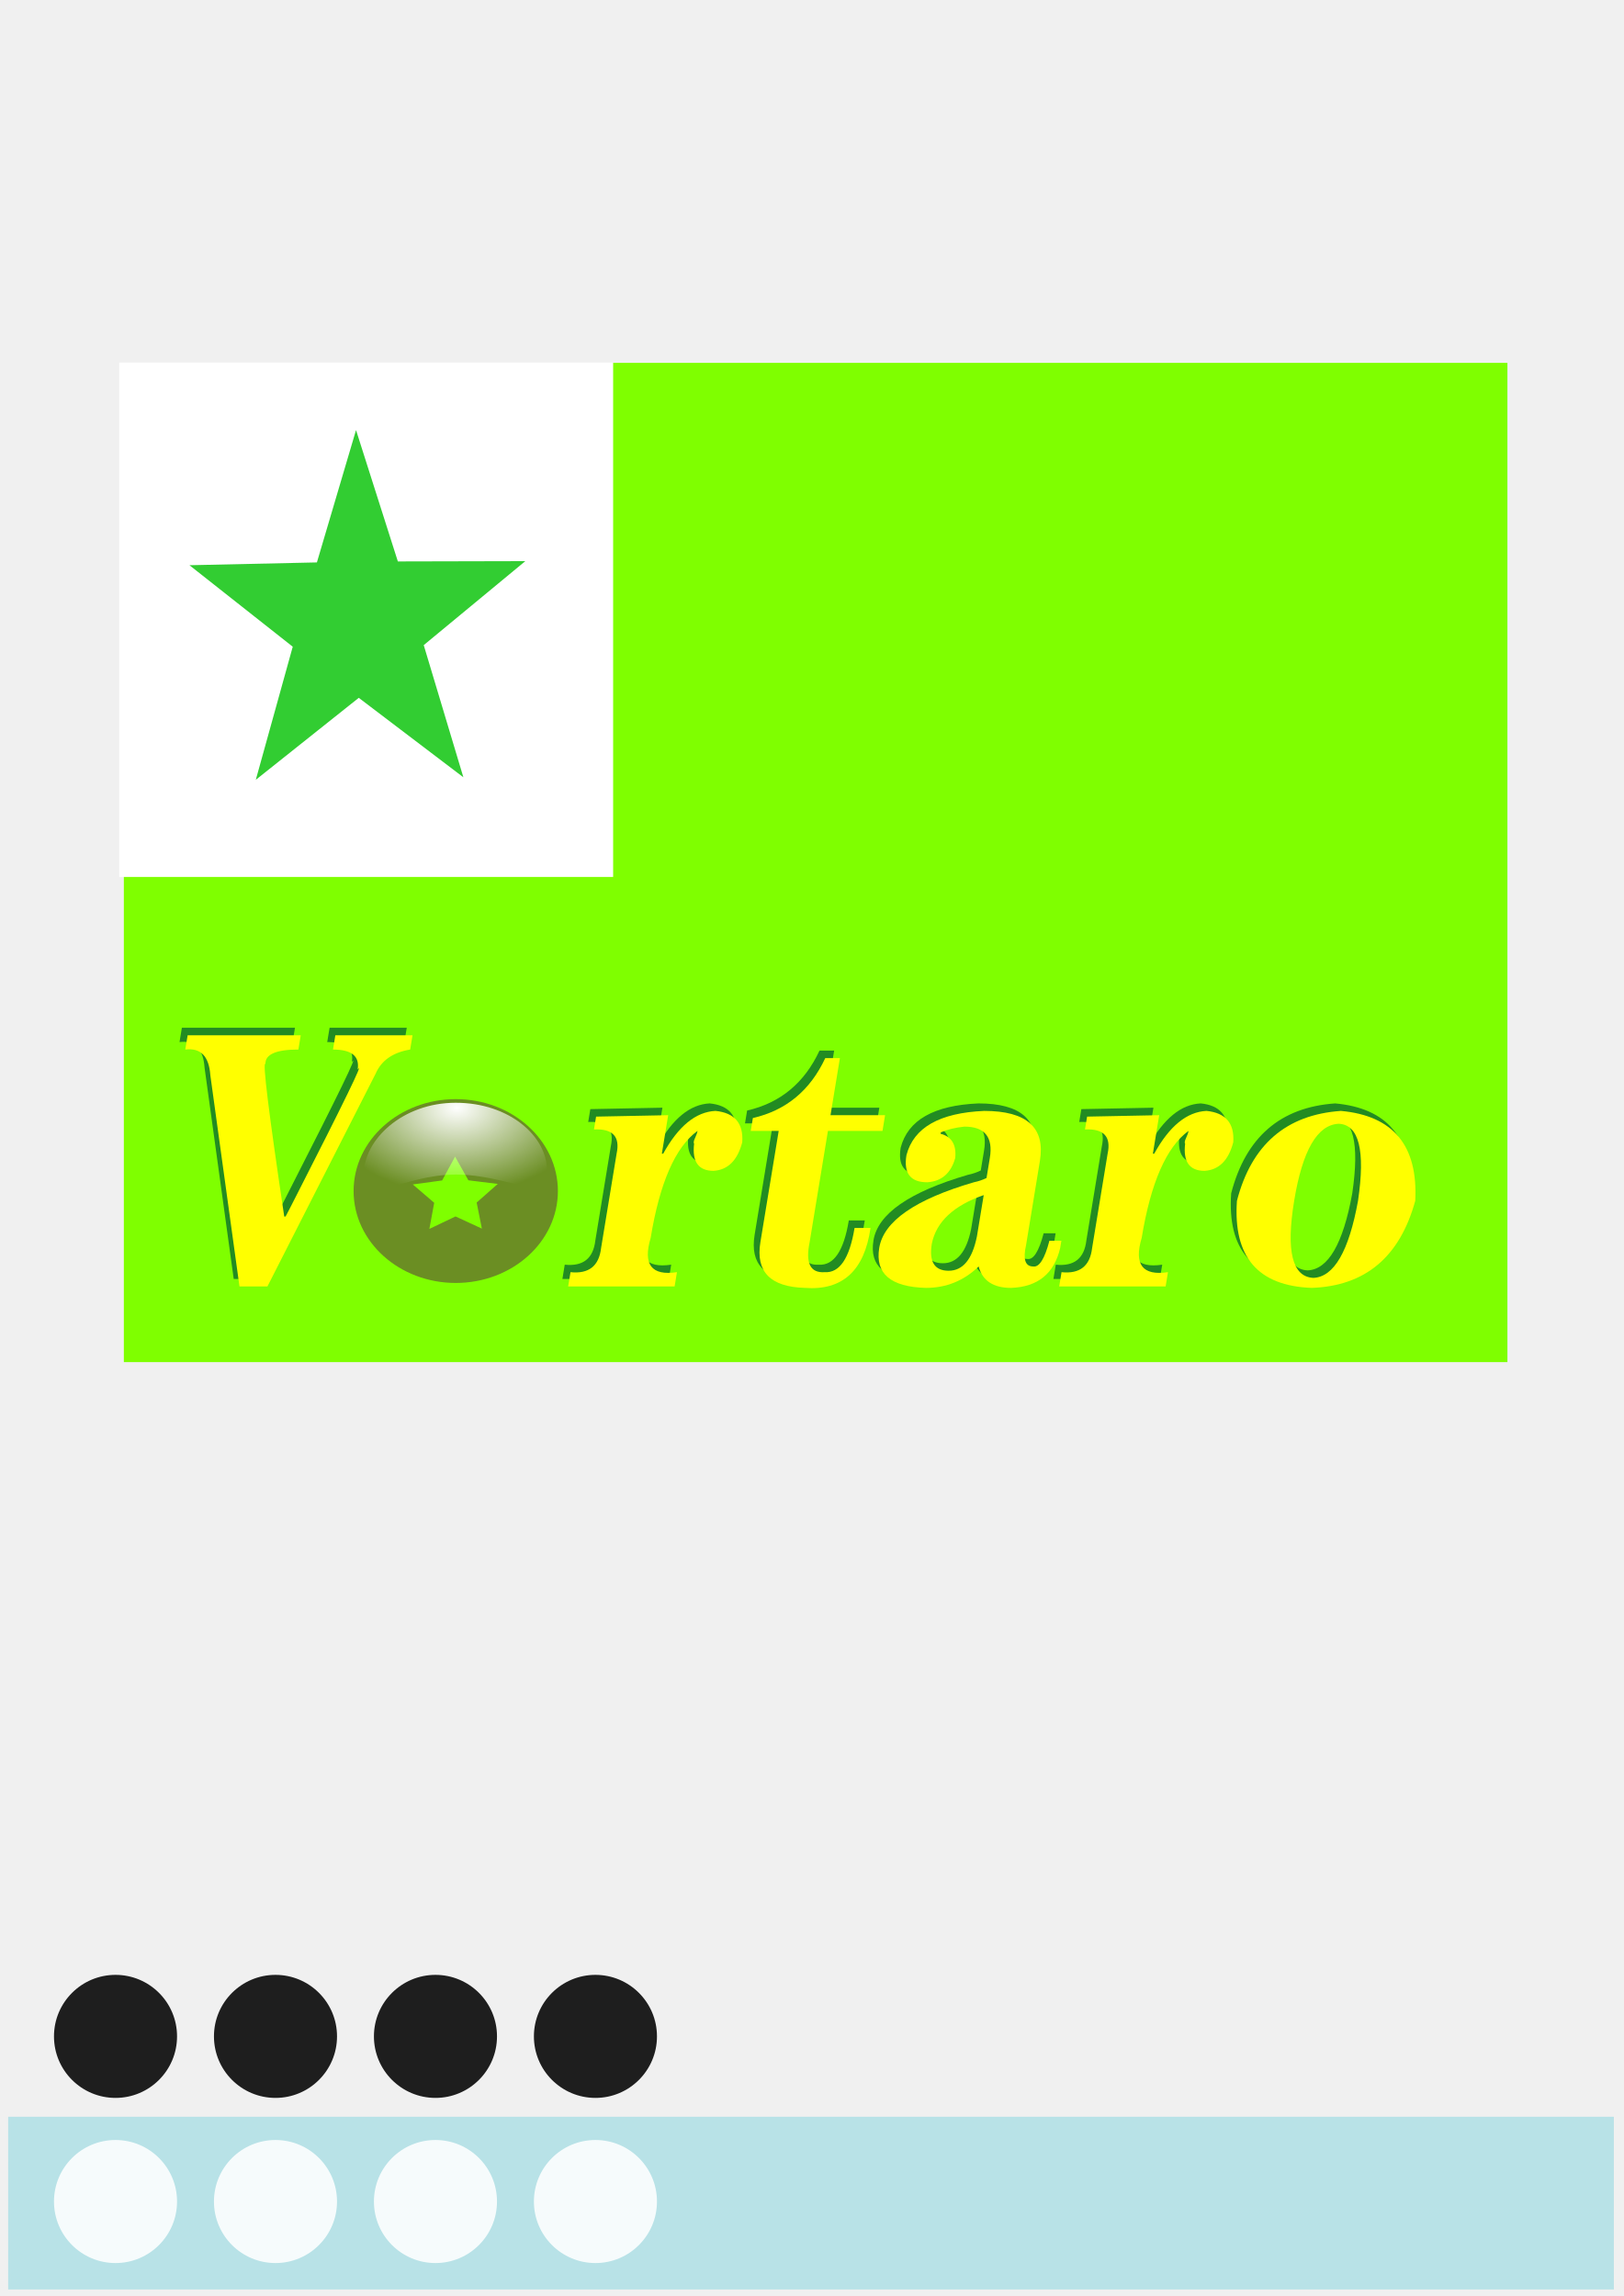
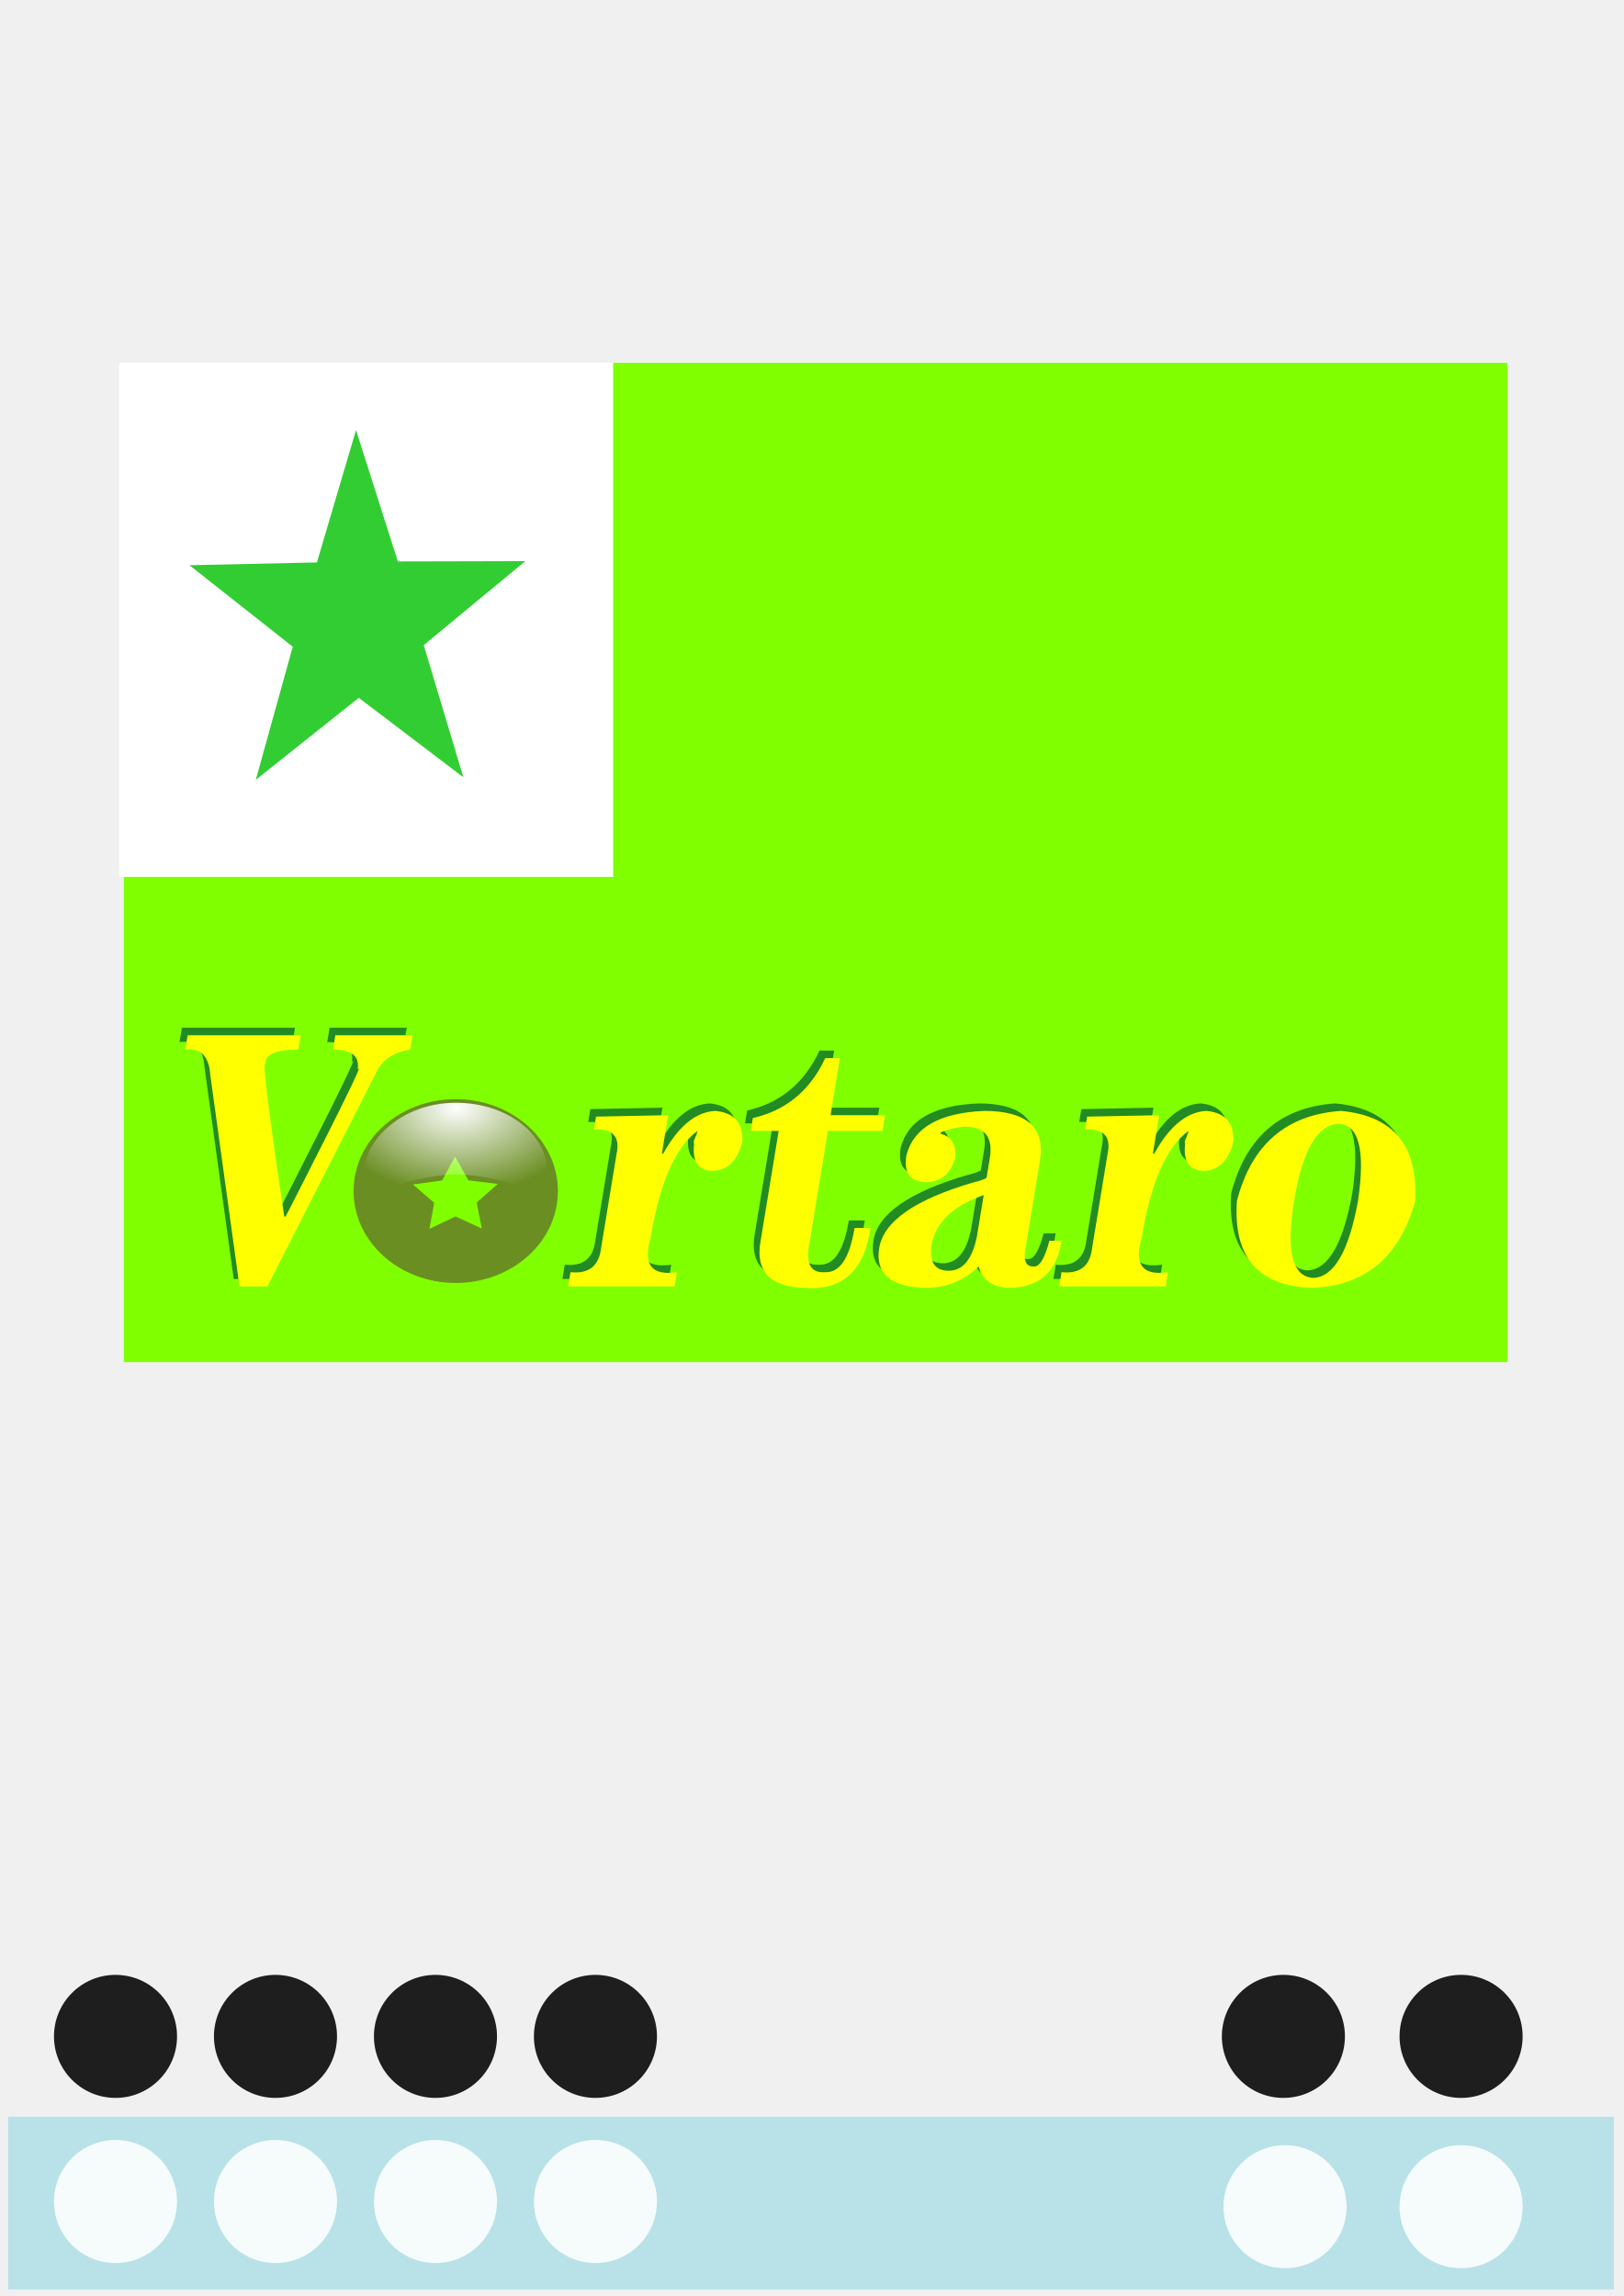
<svg xmlns="http://www.w3.org/2000/svg" xmlns:xlink="http://www.w3.org/1999/xlink" width="744.094" height="1052.362" id="svg2" version="1.1">
  <defs id="defs4">
    <linearGradient id="linearGradient6270">
      <stop style="stop-color:#fa8072;stop-opacity:1;" offset="0" id="stop6272" />
      <stop style="stop-color:#ffffff;stop-opacity:1" offset="1" id="stop6274" />
    </linearGradient>
    <linearGradient id="linearGradient3929">
      <stop style="stop-color:#ffffff;stop-opacity:1;" offset="0" id="stop3931" />
      <stop style="stop-color:#ffffff;stop-opacity:0;" offset="1" id="stop3933" />
    </linearGradient>
    <radialGradient xlink:href="#linearGradient3929" id="radialGradient4116" gradientUnits="userSpaceOnUse" gradientTransform="matrix(-0.7604264,0,0,-0.5591994,469.7608,1132.522)" cx="243.549" cy="593.628" fx="243.549" fy="593.628" r="99.462" />
    <radialGradient xlink:href="#linearGradient3929" id="radialGradient4190" gradientUnits="userSpaceOnUse" gradientTransform="matrix(-0.7604264,0,0,-0.5591994,469.7608,1132.522)" cx="243.549" cy="593.628" fx="243.549" fy="593.628" r="99.462" />
    <filter id="filter4706" color-interpolation-filters="sRGB">
      <feGaussianBlur id="feGaussianBlur4708" stdDeviation="3" result="result1" />
      <feComposite id="feComposite4710" in2="SourceGraphic" operator="arithmetic" k2="2" k4="-1" in="result1" result="result2" />
      <feColorMatrix id="feColorMatrix4712" values="0 0 0 0 0 0 1 0 0 0 0 0 1 0 0 0 0 0 8 -6 " result="result3" />
      <feComposite id="feComposite4714" in2="result3" in="SourceGraphic" operator="in" />
    </filter>
    <linearGradient xlink:href="#linearGradient3929" id="linearGradient6775" gradientUnits="userSpaceOnUse" gradientTransform="matrix(0.9924016,0,0,0.9859684,-20.95956,-692.1444)" x1="305.339" y1="1526.746" x2="264.134" y2="1450.676" />
    <filter id="filter7615" x="-0.25" width="1.5" y="-0.25" height="1.5" color-interpolation-filters="sRGB">
      <feGaussianBlur id="feGaussianBlur7617" result="result8" stdDeviation="7" />
      <feComposite id="feComposite7619" in2="result8" in="result8" operator="xor" result="result6" />
      <feDisplacementMap id="feDisplacementMap7621" in2="result6" result="result4" scale="75" yChannelSelector="A" xChannelSelector="A" in="result6" />
      <feComposite id="feComposite7623" in2="result4" k1="2" in="SourceGraphic" operator="arithmetic" result="result2" />
      <feComposite id="feComposite7625" in2="result2" operator="in" in="result6" result="fbSourceGraphic" />
    </filter>
    <filter id="filter7627" x="-0.25" width="1.5" y="-0.25" height="1.5" color-interpolation-filters="sRGB">
      <feGaussianBlur id="feGaussianBlur7629" result="result8" stdDeviation="7" />
      <feComposite id="feComposite7631" in2="result8" in="result8" operator="xor" result="result6" />
      <feDisplacementMap id="feDisplacementMap7633" in2="result6" result="result4" scale="75" yChannelSelector="A" xChannelSelector="A" in="result6" />
      <feComposite id="feComposite7635" in2="result4" k1="2" in="SourceGraphic" operator="arithmetic" result="result2" />
      <feComposite id="feComposite7637" in2="result2" operator="in" in="result6" result="fbSourceGraphic" />
    </filter>
    <filter id="filter7639" x="-0.25" width="1.5" y="-0.25" height="1.5" color-interpolation-filters="sRGB">
      <feGaussianBlur id="feGaussianBlur7641" result="result8" stdDeviation="7" />
      <feComposite id="feComposite7643" in2="result8" in="result8" operator="xor" result="result6" />
      <feDisplacementMap id="feDisplacementMap7645" in2="result6" result="result4" scale="75" yChannelSelector="A" xChannelSelector="A" in="result6" />
      <feComposite id="feComposite7647" in2="result4" k1="2" in="SourceGraphic" operator="arithmetic" result="result2" />
      <feComposite id="feComposite7649" in2="result2" operator="in" in="result6" result="fbSourceGraphic" />
    </filter>
    <filter id="filter7651" x="-0.25" width="1.5" y="-0.25" height="1.5" color-interpolation-filters="sRGB">
      <feGaussianBlur id="feGaussianBlur7653" result="result8" stdDeviation="7" />
      <feComposite id="feComposite7655" in2="result8" in="result8" operator="xor" result="result6" />
      <feDisplacementMap id="feDisplacementMap7657" in2="result6" result="result4" scale="75" yChannelSelector="A" xChannelSelector="A" in="result6" />
      <feComposite id="feComposite7659" in2="result4" k1="2" in="SourceGraphic" operator="arithmetic" result="result2" />
      <feComposite id="feComposite7661" in2="result2" operator="in" in="result6" result="fbSourceGraphic" />
    </filter>
    <filter id="filter7670" x="-0.25" width="1.5" y="-0.25" height="1.5" color-interpolation-filters="sRGB">
      <feGaussianBlur id="feGaussianBlur7672" result="result8" stdDeviation="7" />
      <feComposite id="feComposite7674" in2="result8" in="result8" operator="xor" result="result6" />
      <feDisplacementMap id="feDisplacementMap7676" in2="result6" result="result4" scale="75" yChannelSelector="A" xChannelSelector="A" in="result6" />
      <feComposite id="feComposite7678" in2="result4" k1="2" in="SourceGraphic" operator="arithmetic" result="result2" />
      <feComposite id="feComposite7680" in2="result2" operator="in" in="result6" result="fbSourceGraphic" />
    </filter>
  </defs>
  <g id="layer2" />
  <g id="layer1">
    <rect style="opacity:0.874;fill:#b0e0e6;fill-opacity:1;fill-rule:nonzero;stroke:none" id="rect3228" width="735.842" height="79.165" x="3.735" y="970.209" />
    <g id="g4284" transform="matrix(2.008395,0,0,2.008395,-241.3244,-1259.878)">
      <g transform="matrix(1.581433,0,0,1.581433,-222.7301,-597.4625)" id="g4206">
        <g id="g4166" transform="matrix(1.226419,0,0,1.338162,-23.83277,-196.8816)">
          <rect y="765.014" x="210.796" height="107.761" width="162.773" id="rect4131" style="fill:#7fff00;fill-opacity:1;fill-rule:nonzero;stroke:none" />
          <rect y="764.985" x="210.25" height="55.468" width="58.109" id="rect4133" style="fill:#ffffff;fill-opacity:1;fill-rule:nonzero;stroke:none" />
          <path transform="matrix(0.3321573,-0.1522529,0.1522529,0.3321573,46.98315,579.8505)" d="m 249.448,763.442 -4.648,40.778 -20.848,-35.353 -40.219,8.18 27.18,-30.752 -20.208,-35.722 37.646,16.347 27.729,-30.258 -3.913,40.855 37.346,17.022 z" id="path4135" style="fill:#32cd32;fill-opacity:1;fill-rule:nonzero;stroke:none" />
        </g>
        <path style="font-size:97.463px;font-style:normal;font-variant:normal;font-weight:normal;font-stretch:normal;text-align:start;line-height:125%;letter-spacing:0px;word-spacing:0px;writing-mode:lr-tb;text-anchor:start;fill:#228b22;fill-opacity:1;stroke:none;font-family:FZCuSong-B09T;-inkscape-font-specification:FZCuSong-B09T" d="m 242.723,924.844 0.339,-2.06 16.32,0 -0.339,2.06 c -3.2,4e-5 -4.785,0.687 -4.755,2.06 -0.444,-0.412 0.46,6.934 2.714,22.037 l 0.192,0 c 0.369,-0.686 0.933,-1.785 1.694,-3.295 6.797,-13.318 9.699,-19.291 8.705,-17.918 0.316,-1.922 -0.87,-2.883 -3.558,-2.883 l 0.339,-2.06 11.136,0 -0.339,2.06 c -2.5,0.412 -4.164,1.579 -4.992,3.501 l -15.604,30.687 -4.032,0 -4.205,-30.481 c -0.189,-2.746 -1.393,-3.982 -3.615,-3.707" id="path3995" />
        <path style="font-size:97.463px;font-style:normal;font-variant:normal;font-weight:normal;font-stretch:normal;text-align:start;line-height:125%;letter-spacing:0px;word-spacing:0px;writing-mode:lr-tb;text-anchor:start;fill:#228b22;fill-opacity:1;stroke:none;font-family:FZCuSong-B09T;-inkscape-font-specification:FZCuSong-B09T" d="m 313.327,959.032 -15.36,0 0.339,-2.06 c 2.643,0.275 4.115,-0.892 4.415,-3.501 l 2.234,-13.593 c 0.534,-2.471 -0.554,-3.638 -3.264,-3.501 l 0.305,-1.854 10.402,-0.206 -0.914,5.561 0.192,0 c 2.19,-3.982 4.705,-6.041 7.544,-6.179 2.771,0.275 4.059,1.785 3.863,4.531 -0.685,2.609 -2.063,3.982 -4.133,4.119 -2.176,2e-5 -3.114,-1.304 -2.813,-3.913 -0.105,-0.137 -0.06,-0.412 0.135,-0.824 0.196,-0.412 0.316,-0.755 0.361,-1.03 -3.2,2.334 -5.454,7.483 -6.763,15.446 -1.144,3.844 0.121,5.492 3.795,4.943 l -0.339,2.06" id="path3999" />
        <path style="font-size:97.463px;font-style:normal;font-variant:normal;font-weight:normal;font-stretch:normal;text-align:start;line-height:125%;letter-spacing:0px;word-spacing:0px;writing-mode:lr-tb;text-anchor:start;fill:#228b22;fill-opacity:1;stroke:none;font-family:FZCuSong-B09T;-inkscape-font-specification:FZCuSong-B09T" d="m 337.176,926.08 -1.354,8.238 7.872,0 -0.372,2.265 -7.872,0 -2.641,16.064 c -0.625,3.021 0.099,4.462 2.169,4.325 2.153,0.137 3.591,-1.991 4.313,-6.385 l 2.304,0 c -0.888,6.179 -4.05,9.062 -9.486,8.65 -4.969,-0.137 -7.104,-2.334 -6.405,-6.59 l 2.641,-16.064 -4.032,0 0.305,-1.854 c 4.789,-1.098 8.27,-3.982 10.446,-8.65 l 2.112,0" id="path4001" />
        <path style="font-size:97.463px;font-style:normal;font-variant:normal;font-weight:normal;font-stretch:normal;text-align:start;line-height:125%;letter-spacing:0px;word-spacing:0px;writing-mode:lr-tb;text-anchor:start;fill:#228b22;fill-opacity:1;stroke:none;font-family:FZCuSong-B09T;-inkscape-font-specification:FZCuSong-B09T" d="m 366.034,940.909 -1.997,12.151 c -0.467,2.06 -0.124,3.089 1.028,3.089 0.873,0.137 1.653,-1.098 2.337,-3.707 l 1.728,0 -0.169,1.03 c -0.865,3.707 -3.229,5.629 -7.092,5.767 -2.56,0 -4.119,-1.03 -4.676,-3.089 -2.131,2.06 -4.668,3.089 -7.612,3.089 -5.097,-0.137 -7.341,-2.06 -6.732,-5.767 0.632,-3.844 5.183,-7.002 13.653,-9.474 0.663,-0.137 1.272,-0.343 1.83,-0.618 l 0.474,-2.883 c 0.497,-3.021 -0.727,-4.531 -3.671,-4.531 -1.303,0.137 -2.436,0.412 -3.399,0.824 l -0.034,0.206 c 1.596,0.412 2.3,1.579 2.112,3.501 -0.617,2.197 -1.961,3.364 -4.032,3.501 -2.432,10e-6 -3.434,-1.304 -3.005,-3.913 1.039,-3.982 4.78,-6.11 11.225,-6.385 6.144,3e-5 8.821,2.403 8.031,7.208 m -9.09,10.915 0.982,-5.973 c -4.344,1.51 -6.84,3.844 -7.487,7.002 -0.429,2.609 0.381,3.913 2.429,3.913 2.048,0 3.407,-1.648 4.076,-4.943" id="path4003" />
        <path style="font-size:97.463px;font-style:normal;font-variant:normal;font-weight:normal;font-stretch:normal;text-align:start;line-height:125%;letter-spacing:0px;word-spacing:0px;writing-mode:lr-tb;text-anchor:start;fill:#228b22;fill-opacity:1;stroke:none;font-family:FZCuSong-B09T;-inkscape-font-specification:FZCuSong-B09T" d="m 384.174,959.032 -15.36,0 0.339,-2.06 c 2.643,0.275 4.115,-0.892 4.415,-3.501 l 2.234,-13.593 c 0.534,-2.471 -0.554,-3.638 -3.264,-3.501 l 0.305,-1.854 10.402,-0.206 -0.914,5.561 0.192,0 c 2.19,-3.982 4.705,-6.041 7.544,-6.179 2.771,0.275 4.059,1.785 3.863,4.531 -0.685,2.609 -2.063,3.982 -4.133,4.119 -2.176,2e-5 -3.114,-1.304 -2.813,-3.913 -0.105,-0.137 -0.06,-0.412 0.135,-0.824 0.196,-0.412 0.316,-0.755 0.361,-1.03 -3.2,2.334 -5.454,7.483 -6.763,15.446 -1.144,3.844 0.121,5.492 3.795,4.943 l -0.339,2.06" id="path4005" />
        <path style="font-size:97.463px;font-style:normal;font-variant:normal;font-weight:normal;font-stretch:normal;text-align:start;line-height:125%;letter-spacing:0px;word-spacing:0px;writing-mode:lr-tb;text-anchor:start;fill:#228b22;fill-opacity:1;stroke:none;font-family:FZCuSong-B09T;-inkscape-font-specification:FZCuSong-B09T" d="m 411.934,946.675 c 1.068,-7.277 0.142,-10.984 -2.78,-11.121 -3.095,0.137 -5.24,3.844 -6.436,11.121 -1.196,7.277 -0.27,10.984 2.78,11.121 2.967,-0.137 5.112,-3.844 6.436,-11.121 m 8.256,0 c -2.228,8.101 -7.204,12.288 -14.929,12.563 -7.763,-0.275 -11.362,-4.462 -10.799,-12.563 2.1,-8.101 7.098,-12.426 14.997,-12.975 7.567,0.687 11.144,5.012 10.731,12.975" id="path4007" />
        <path id="path4021" d="m 243.554,925.926 0.339,-2.06 16.32,0 -0.339,2.06 c -3.2,4e-5 -4.785,0.687 -4.755,2.06 -0.444,-0.412 0.46,6.934 2.714,22.037 l 0.192,0 c 0.369,-0.686 0.933,-1.785 1.694,-3.295 6.797,-13.318 9.699,-19.291 8.705,-17.918 0.316,-1.922 -0.87,-2.883 -3.558,-2.883 l 0.339,-2.06 11.136,0 -0.339,2.06 c -2.5,0.412 -4.164,1.579 -4.992,3.501 l -15.604,30.687 -4.032,0 -4.205,-30.481 c -0.189,-2.746 -1.393,-3.982 -3.615,-3.707" style="font-size:97.463px;font-style:normal;font-variant:normal;font-weight:normal;font-stretch:normal;text-align:start;line-height:125%;letter-spacing:0px;word-spacing:0px;writing-mode:lr-tb;text-anchor:start;fill:#ffff00;fill-opacity:1;stroke:none;font-family:FZCuSong-B09T;-inkscape-font-specification:FZCuSong-B09T" />
        <path id="path4025" d="m 314.158,960.114 -15.36,0 0.339,-2.06 c 2.643,0.275 4.115,-0.892 4.415,-3.501 l 2.234,-13.593 c 0.534,-2.471 -0.554,-3.638 -3.264,-3.501 l 0.305,-1.854 10.402,-0.206 -0.914,5.561 0.192,0 c 2.19,-3.982 4.705,-6.041 7.544,-6.179 2.771,0.275 4.059,1.785 3.863,4.531 -0.685,2.609 -2.063,3.982 -4.133,4.119 -2.176,2e-5 -3.114,-1.304 -2.813,-3.913 -0.105,-0.137 -0.06,-0.412 0.135,-0.824 0.196,-0.412 0.316,-0.755 0.361,-1.03 -3.2,2.334 -5.454,7.483 -6.763,15.446 -1.144,3.844 0.121,5.492 3.795,4.943 l -0.339,2.06" style="font-size:97.463px;font-style:normal;font-variant:normal;font-weight:normal;font-stretch:normal;text-align:start;line-height:125%;letter-spacing:0px;word-spacing:0px;writing-mode:lr-tb;text-anchor:start;fill:#ffff00;fill-opacity:1;stroke:none;font-family:FZCuSong-B09T;-inkscape-font-specification:FZCuSong-B09T" />
        <path id="path4027" d="m 338.006,927.162 -1.354,8.238 7.872,0 -0.372,2.265 -7.872,0 -2.641,16.064 c -0.625,3.021 0.099,4.462 2.169,4.325 2.153,0.137 3.591,-1.991 4.313,-6.385 l 2.304,0 c -0.888,6.179 -4.05,9.062 -9.486,8.65 -4.969,-0.137 -7.104,-2.334 -6.405,-6.59 l 2.641,-16.064 -4.032,0 0.305,-1.854 c 4.789,-1.098 8.27,-3.982 10.446,-8.65 l 2.112,0" style="font-size:97.463px;font-style:normal;font-variant:normal;font-weight:normal;font-stretch:normal;text-align:start;line-height:125%;letter-spacing:0px;word-spacing:0px;writing-mode:lr-tb;text-anchor:start;fill:#ffff00;fill-opacity:1;stroke:none;font-family:FZCuSong-B09T;-inkscape-font-specification:FZCuSong-B09T" />
        <path id="path4029" d="m 366.865,941.991 -1.997,12.151 c -0.467,2.06 -0.124,3.089 1.028,3.089 0.873,0.137 1.653,-1.098 2.337,-3.707 l 1.728,0 -0.169,1.03 c -0.865,3.707 -3.229,5.629 -7.092,5.767 -2.56,0 -4.119,-1.03 -4.676,-3.089 -2.131,2.06 -4.668,3.089 -7.612,3.089 -5.097,-0.137 -7.341,-2.06 -6.732,-5.767 0.632,-3.844 5.183,-7.002 13.653,-9.474 0.663,-0.137 1.272,-0.343 1.83,-0.618 l 0.474,-2.883 c 0.497,-3.021 -0.727,-4.531 -3.671,-4.531 -1.303,0.137 -2.436,0.412 -3.399,0.824 l -0.034,0.206 c 1.596,0.412 2.3,1.579 2.112,3.501 -0.617,2.197 -1.961,3.364 -4.032,3.501 -2.432,10e-6 -3.434,-1.304 -3.005,-3.913 1.039,-3.982 4.78,-6.11 11.225,-6.385 6.144,3e-5 8.821,2.403 8.031,7.208 m -9.09,10.915 0.982,-5.973 c -4.344,1.51 -6.84,3.844 -7.487,7.002 -0.429,2.609 0.381,3.913 2.429,3.913 2.048,0 3.407,-1.648 4.076,-4.943" style="font-size:97.463px;font-style:normal;font-variant:normal;font-weight:normal;font-stretch:normal;text-align:start;line-height:125%;letter-spacing:0px;word-spacing:0px;writing-mode:lr-tb;text-anchor:start;fill:#ffff00;fill-opacity:1;stroke:none;font-family:FZCuSong-B09T;-inkscape-font-specification:FZCuSong-B09T" />
        <path id="path4031" d="m 385.005,960.114 -15.36,0 0.339,-2.06 c 2.643,0.275 4.115,-0.892 4.415,-3.501 l 2.234,-13.593 c 0.534,-2.471 -0.554,-3.638 -3.264,-3.501 l 0.305,-1.854 10.402,-0.206 -0.914,5.561 0.192,0 c 2.19,-3.982 4.705,-6.041 7.544,-6.179 2.771,0.275 4.059,1.785 3.863,4.531 -0.685,2.609 -2.063,3.982 -4.133,4.119 -2.176,2e-5 -3.114,-1.304 -2.813,-3.913 -0.105,-0.137 -0.06,-0.412 0.135,-0.824 0.196,-0.412 0.316,-0.755 0.361,-1.03 -3.2,2.334 -5.454,7.483 -6.763,15.446 -1.144,3.844 0.121,5.492 3.795,4.943 l -0.339,2.06" style="font-size:97.463px;font-style:normal;font-variant:normal;font-weight:normal;font-stretch:normal;text-align:start;line-height:125%;letter-spacing:0px;word-spacing:0px;writing-mode:lr-tb;text-anchor:start;fill:#ffff00;fill-opacity:1;stroke:none;font-family:FZCuSong-B09T;-inkscape-font-specification:FZCuSong-B09T" />
        <path id="path4033" d="m 412.764,947.757 c 1.068,-7.277 0.142,-10.984 -2.78,-11.121 -3.095,0.137 -5.24,3.844 -6.436,11.121 -1.196,7.277 -0.27,10.984 2.78,11.121 2.967,-0.137 5.112,-3.844 6.436,-11.121 m 8.256,0 c -2.228,8.101 -7.204,12.288 -14.929,12.563 -7.763,-0.275 -11.362,-4.462 -10.799,-12.563 2.1,-8.101 7.098,-12.426 14.997,-12.975 7.567,0.687 11.144,5.012 10.731,12.975" style="font-size:97.463px;font-style:normal;font-variant:normal;font-weight:normal;font-stretch:normal;text-align:start;line-height:125%;letter-spacing:0px;word-spacing:0px;writing-mode:lr-tb;text-anchor:start;fill:#ffff00;fill-opacity:1;stroke:none;font-family:FZCuSong-B09T;-inkscape-font-specification:FZCuSong-B09T" />
        <g id="g4119" transform="matrix(0.2481697,0,0,0.2233369,212.107,755.5249)">
          <path id="path3922" d="m 283.965,795.018 c -32.801,0 -59.389,26.588 -59.389,59.389 0,32.801 26.588,59.389 59.389,59.389 32.801,0 59.389,-26.588 59.389,-59.389 0,-32.801 -26.588,-59.389 -59.389,-59.389 z m -0.385,37.139 7.729,15.307 17.081,2.342 -12.263,12.028 3.028,16.846 -15.324,-7.863 -15.207,8.063 2.811,-16.88 -12.43,-11.861 17.047,-2.576 7.528,-15.408 z" style="fill:#6b8e23;fill-opacity:1;fill-rule:nonzero;stroke:none" />
          <path id="path3926" d="m 337.006,841.037 c 0,22.132 -21.982,2.735 -53.046,2.735 -31.063,0 -53.446,21.796 -53.446,-0.336 0,-22.132 22.382,-46.073 53.446,-46.073 31.063,0 53.046,21.541 53.046,43.673 z" style="fill:url(#radialGradient4190);fill-opacity:1;fill-rule:nonzero;stroke:none" />
        </g>
      </g>
      <rect style="fill:none;stroke:none" id="rect4271" width="360.422" height="360.422" x="124.887" y="639.735" rx="19.91" ry="21.831" />
    </g>
    <path style="fill:#dcdcdc;fill-opacity:1;fill-rule:nonzero;stroke:#8b0000;stroke-width:1;stroke-miterlimit:4;stroke-opacity:1;stroke-dasharray:none" d="" id="path6636" />
    <path style="fill:#dcdcdc;fill-opacity:1;fill-rule:nonzero;stroke:#8b0000;stroke-width:1;stroke-miterlimit:4;stroke-opacity:1;stroke-dasharray:none" d="" id="path6646" />
    <path style="fill:#dcdcdc;fill-opacity:1;fill-rule:nonzero;stroke:#8b0000;stroke-width:1;stroke-miterlimit:4;stroke-opacity:1;stroke-dasharray:none" d="" id="path6648" />
    <path style="fill:#dcdcdc;fill-opacity:1;fill-rule:nonzero;stroke:#8b0000;stroke-width:1;stroke-miterlimit:4;stroke-opacity:1;stroke-dasharray:none" d="" id="path6650" />
    <g id="g3231">
      <path transform="matrix(0.3774277,0,0,0.3774277,0.4889515,682.3616)" d="m 213.666,865.591 a 74.708,74.708 0 1 1 -149.417,0 74.708,74.708 0 1 1 149.417,0 z" id="path3189" style="opacity:0.874;fill:#ffffff;fill-opacity:1;fill-rule:nonzero;stroke:none" />
      <flowRoot transform="matrix(0.9394093,0,0,0.9394093,-72.0994,116.839)" style="font-size:40px;font-style:normal;font-weight:normal;line-height:125%;letter-spacing:0px;word-spacing:0px;fill:#000000;fill-opacity:1;stroke:none;font-family:Bitstream Vera Sans" id="flowRoot3191" xml:space="preserve">
        <flowRegion id="flowRegion3193">
          <rect style="fill:#000000" y="922.37" x="110.568" height="129.992" width="268.95" id="rect3195" />
        </flowRegion>
        <flowPara id="flowPara3197">et</flowPara>
      </flowRoot>
    </g>
    <g id="g3238">
      <path style="opacity:0.874;fill:#ffffff;fill-opacity:1;fill-rule:nonzero;stroke:none" id="path3199" d="m 213.666,865.591 a 74.708,74.708 0 1 1 -149.417,0 74.708,74.708 0 1 1 149.417,0 z" transform="matrix(0.3774277,0,0,0.3774277,73.80108,682.3616)" />
      <flowRoot xml:space="preserve" id="flowRoot3201" style="font-size:40px;font-style:normal;font-weight:normal;line-height:125%;letter-spacing:0px;word-spacing:0px;fill:#000000;fill-opacity:1;stroke:none;font-family:Bitstream Vera Sans" transform="matrix(0.9394093,0,0,0.9394093,5.741863,122.8779)">
        <flowRegion id="flowRegion3203">
          <rect id="rect3205" width="268.95" height="129.992" x="110.568" y="922.37" style="fill:#000000" />
        </flowRegion>
        <flowPara id="flowPara3207">中</flowPara>
      </flowRoot>
    </g>
    <g id="g3245">
      <path transform="matrix(0.3774277,0,0,0.3774277,147.1132,682.3616)" d="m 213.666,865.591 a 74.708,74.708 0 1 1 -149.417,0 74.708,74.708 0 1 1 149.417,0 z" id="path3209" style="opacity:0.874;fill:#ffffff;fill-opacity:1;fill-rule:nonzero;stroke:none" />
      <flowRoot transform="matrix(0.9394093,0,0,0.9394093,79.054,119.4942)" style="font-size:40px;font-style:normal;font-weight:normal;line-height:125%;letter-spacing:0px;word-spacing:0px;fill:#000000;fill-opacity:1;stroke:none;font-family:Bitstream Vera Sans" id="flowRoot3211" xml:space="preserve">
        <flowRegion id="flowRegion3213">
          <rect style="fill:#000000" y="922.37" x="110.568" height="71.762" width="130.878" id="rect3215" />
        </flowRegion>
        <flowPara id="flowPara3217">⇀</flowPara>
      </flowRoot>
    </g>
    <g id="g3252">
      <path style="opacity:0.874;fill:#ffffff;fill-opacity:1;fill-rule:nonzero;stroke:none" id="path3223" d="m 213.666,865.591 a 74.708,74.708 0 1 1 -149.417,0 74.708,74.708 0 1 1 149.417,0 z" transform="matrix(0.3774277,0,0,0.3774277,220.4254,682.3616)" />
      <flowRoot xml:space="preserve" id="flowRoot3225" style="font-size:40px;font-style:normal;font-weight:normal;line-height:125%;letter-spacing:0px;word-spacing:0px;fill:#000000;fill-opacity:1;stroke:none;font-family:Bitstream Vera Sans" transform="matrix(0.9394093,0,0,0.9394093,150.8564,117.9845)">
        <flowRegion id="flowRegion3227">
          <rect id="rect3229" width="130.878" height="71.762" x="110.568" y="922.37" style="fill:#000000" />
        </flowRegion>
        <flowPara id="flowPara3231">↴</flowPara>
      </flowRoot>
    </g>
    <g transform="matrix(0.3774277,0,0,0.3774277,7.820165,580.1669)" id="g3084">
      <path style="opacity:0.874;fill:#000000;fill-opacity:1;fill-rule:nonzero;stroke:none" id="path3086" d="m 213.666,865.591 c 0,41.26 -33.448,74.708 -74.708,74.708 -41.26,0 -74.708,-33.448 -74.708,-74.708 0,-41.26 33.448,-74.708 74.708,-74.708 41.26,0 74.708,33.448 74.708,74.708 z" transform="translate(-19.42415,70.22579)" />
      <flowRoot xml:space="preserve" id="flowRoot3088" style="font-size:40px;font-style:normal;font-weight:normal;line-height:125%;letter-spacing:0px;word-spacing:0px;fill:#ffffff;fill-opacity:1;stroke:none;font-family:Bitstream Vera Sans" transform="matrix(2.488978,0,0,2.488978,-211.748,-1428.134)">
        <flowRegion id="flowRegion3090">
          <rect id="rect3092" width="268.95" height="129.992" x="110.568" y="922.37" style="fill:#ffffff" />
        </flowRegion>
        <flowPara id="flowPara3094">et</flowPara>
      </flowRoot>
    </g>
    <g transform="matrix(0.3774277,0,0,0.3774277,10.07592,580.1669)" id="g3096">
      <path transform="translate(168.8407,70.22579)" d="m 213.666,865.591 c 0,41.26 -33.448,74.708 -74.708,74.708 -41.26,0 -74.708,-33.448 -74.708,-74.708 0,-41.26 33.448,-74.708 74.708,-74.708 41.26,0 74.708,33.448 74.708,74.708 z" id="path3098" style="opacity:0.874;fill:#000000;fill-opacity:1;fill-rule:nonzero;stroke:none" />
      <flowRoot transform="matrix(2.488978,0,0,2.488978,-11.48314,-1412.134)" style="font-size:40px;font-style:normal;font-weight:normal;line-height:125%;letter-spacing:0px;word-spacing:0px;fill:#ffffff;fill-opacity:1;stroke:none;font-family:Bitstream Vera Sans" id="flowRoot3100" xml:space="preserve">
        <flowRegion id="flowRegion3102">
          <rect style="fill:#ffffff" y="922.37" x="110.568" height="129.992" width="268.95" id="rect3104" />
        </flowRegion>
        <flowPara id="flowPara3106">中</flowPara>
      </flowRoot>
    </g>
    <g transform="matrix(0.3774277,0,0,0.3774277,8.948038,580.1669)" id="g3108">
      <path style="opacity:0.874;fill:#000000;fill-opacity:1;fill-rule:nonzero;stroke:none" id="path3110" d="m 213.666,865.591 c 0,41.26 -33.448,74.708 -74.708,74.708 -41.26,0 -74.708,-33.448 -74.708,-74.708 0,-41.26 33.448,-74.708 74.708,-74.708 41.26,0 74.708,33.448 74.708,74.708 z" transform="translate(366.0706,70.22579)" />
      <flowRoot xml:space="preserve" id="flowRoot3112" style="font-size:40px;font-style:normal;font-weight:normal;line-height:125%;letter-spacing:0px;word-spacing:0px;fill:#ffffff;fill-opacity:1;stroke:none;font-family:Bitstream Vera Sans" transform="matrix(2.488978,0,0,2.488978,185.7467,-1421.099)">
        <flowRegion id="flowRegion3114">
          <rect id="rect3116" width="130.878" height="71.762" x="110.568" y="922.37" style="fill:#ffffff" />
        </flowRegion>
        <flowPara id="flowPara3118">⇀</flowPara>
      </flowRoot>
    </g>
    <g transform="matrix(0.3774277,0,0,0.3774277,231.1402,649.5315)" id="g3120">
      <path transform="translate(-28.38914,-113.5566)" d="m 213.666,865.591 c 0,41.26 -33.448,74.708 -74.708,74.708 -41.26,0 -74.708,-33.448 -74.708,-74.708 0,-41.26 33.448,-74.708 74.708,-74.708 41.26,0 74.708,33.448 74.708,74.708 z" id="path3122" style="opacity:0.874;fill:#000000;fill-opacity:1;fill-rule:nonzero;stroke:none" />
      <flowRoot transform="matrix(2.488978,0,0,2.488978,-212.713,-1608.882)" style="font-size:40px;font-style:normal;font-weight:normal;line-height:125%;letter-spacing:0px;word-spacing:0px;fill:#ffffff;fill-opacity:1;stroke:none;font-family:Bitstream Vera Sans" id="flowRoot3124" xml:space="preserve">
        <flowRegion id="flowRegion3126">
          <rect style="fill:#ffffff" y="922.37" x="110.568" height="71.762" width="130.878" id="rect3128" />
        </flowRegion>
        <flowPara id="flowPara3130">↴</flowPara>
      </flowRoot>
    </g>
+     <g id="g3169">
+       <path style="opacity:0.874;fill:#000000;fill-opacity:1;fill-rule:nonzero;stroke:none" id="path3124" d="m 213.666,865.591 a 74.708,74.708 0 1 1 -149.417,0 74.708,74.708 0 1 1 149.417,0 z" transform="matrix(0.3774277,0,0,0.3774277,535.6943,606.6721)" />
+       <flowRoot xml:space="preserve" id="flowRoot3126" style="font-size:42.58px;font-style:italic;font-variant:normal;font-weight:bold;font-stretch:normal;text-align:start;line-height:125%;letter-spacing:0px;word-spacing:0px;writing-mode:lr-tb;text-anchor:start;fill:#ffffff;fill-opacity:1;stroke:none;font-family:jsMath-cmmib10;-inkscape-font-specification:jsMath-cmmib10 Bold Italic" transform="matrix(0.9394093,0,0,0.9394093,475.8374,45.65681)">
+         <flowRegion id="flowRegion3128">
+           <rect id="rect3130" width="130.878" height="71.762" x="110.568" y="922.37" style="font-size:42.58px;font-style:italic;font-variant:normal;font-weight:bold;font-stretch:normal;text-align:start;line-height:125%;writing-mode:lr-tb;text-anchor:start;fill:#ffffff;font-family:jsMath-cmmib10;-inkscape-font-specification:jsMath-cmmib10 Bold Italic" />
+         </flowRegion>
+         <flowPara style="font-size:42.58px;font-style:italic;font-variant:normal;font-weight:bold;font-stretch:normal;text-align:start;line-height:125%;writing-mode:lr-tb;text-anchor:start;font-family:jsMath-cmmib10;-inkscape-font-specification:jsMath-cmmib10 Bold Italic" id="flowPara3132">i</flowPara>
+       </flowRoot>
+     </g>
+     <g id="g3162" transform="translate(-65.74329,1.867707)">
+       <path transform="matrix(0.3774277,0,0,0.3774277,602.1847,682.8745)" d="m 213.666,865.591 c 0,41.26 -33.448,74.708 -74.708,74.708 -41.26,0 -74.708,-33.448 -74.708,-74.708 0,-41.26 33.448,-74.708 74.708,-74.708 41.26,0 74.708,33.448 74.708,74.708 z" id="path3152" style="opacity:0.874;fill:#ffffff;fill-opacity:1;fill-rule:nonzero;stroke:none" />
+       <flowRoot transform="matrix(0.9394093,0,0,0.9394093,542.3278,121.8593)" style="font-size:42.58px;font-style:italic;font-variant:normal;font-weight:bold;font-stretch:normal;text-align:start;line-height:125%;letter-spacing:0px;word-spacing:0px;writing-mode:lr-tb;text-anchor:start;fill:#000000;fill-opacity:1;stroke:none;font-family:jsMath-cmmib10;-inkscape-font-specification:jsMath-cmmib10 Bold Italic" id="flowRoot3154" xml:space="preserve">
+         <flowRegion id="flowRegion3156">
+           <rect style="font-size:42.58px;font-style:italic;font-variant:normal;font-weight:bold;font-stretch:normal;text-align:start;line-height:125%;writing-mode:lr-tb;text-anchor:start;fill:#000000;font-family:jsMath-cmmib10;-inkscape-font-specification:jsMath-cmmib10 Bold Italic" y="922.37" x="110.568" height="71.762" width="130.878" id="rect3158" />
+         </flowRegion>
+         <flowPara id="flowPara3160" style="font-size:42.58px;font-style:italic;font-variant:normal;font-weight:bold;font-stretch:normal;text-align:start;line-height:125%;writing-mode:lr-tb;text-anchor:start;fill:#000000;font-family:jsMath-cmmib10;-inkscape-font-specification:jsMath-cmmib10 Bold Italic">i</flowPara>
+       </flowRoot>
+     </g>
+     <g id="g3176" transform="translate(81.43203,0)">
+       <path transform="matrix(0.3774277,0,0,0.3774277,535.6943,606.6721)" d="m 213.666,865.591 c 0,41.26 -33.448,74.708 -74.708,74.708 -41.26,0 -74.708,-33.448 -74.708,-74.708 0,-41.26 33.448,-74.708 74.708,-74.708 41.26,0 74.708,33.448 74.708,74.708 z" id="path3178" style="opacity:0.874;fill:#000000;fill-opacity:1;fill-rule:nonzero;stroke:none" />
+       <flowRoot transform="matrix(1.053677,0,0,0.7950034,458.6442,179.0241)" style="font-size:42.58px;font-style:normal;font-variant:normal;font-weight:normal;font-stretch:normal;text-align:start;line-height:125%;letter-spacing:0px;word-spacing:0px;writing-mode:lr-tb;text-anchor:start;fill:#ffffff;fill-opacity:1;stroke:none;font-family:DejaVu Sans Mono;-inkscape-font-specification:DejaVu Sans Mono" id="flowRoot3180" xml:space="preserve">
+         <flowRegion id="flowRegion3182">
+           <rect style="font-size:42.58px;font-style:normal;font-variant:normal;font-weight:normal;font-stretch:normal;text-align:start;line-height:125%;writing-mode:lr-tb;text-anchor:start;fill:#ffffff;font-family:DejaVu Sans Mono;-inkscape-font-specification:DejaVu Sans Mono" y="922.37" x="110.568" height="71.762" width="130.878" id="rect3184" />
+         </flowRegion>
+         <flowPara id="flowPara3186" style="font-size:42.58px;font-style:normal;font-variant:normal;font-weight:normal;font-stretch:normal;text-align:start;line-height:125%;writing-mode:lr-tb;text-anchor:start;font-family:DejaVu Sans Mono;-inkscape-font-specification:DejaVu Sans Mono">X</flowPara>
+       </flowRoot>
+     </g>
+     <g id="g3217">
+       <path style="opacity:0.874;fill:#ffffff;fill-opacity:1;fill-rule:nonzero;stroke:none" id="path3202" d="m 213.666,865.591 a 74.708,74.708 0 1 1 -149.417,0 74.708,74.708 0 1 1 149.417,0 z" transform="matrix(0.3774277,0,0,0.3774277,617.1263,684.7422)" />
+       <flowRoot xml:space="preserve" id="flowRoot3204" style="font-size:42.58px;font-style:normal;font-variant:normal;font-weight:normal;font-stretch:normal;text-align:start;line-height:125%;letter-spacing:0px;word-spacing:0px;writing-mode:lr-tb;text-anchor:start;fill:#000000;fill-opacity:1;stroke:none;font-family:DejaVu Sans Mono;-inkscape-font-specification:DejaVu Sans Mono" transform="matrix(1.053677,0,0,0.7950034,540.0762,257.0943)">
+         <flowRegion id="flowRegion3206">
+           <rect id="rect3208" width="130.878" height="71.762" x="110.568" y="922.37" style="font-size:42.58px;font-style:normal;font-variant:normal;font-weight:normal;font-stretch:normal;text-align:start;line-height:125%;writing-mode:lr-tb;text-anchor:start;fill:#000000;font-family:DejaVu Sans Mono;-inkscape-font-specification:DejaVu Sans Mono" />
+         </flowRegion>
+         <flowPara style="font-size:42.58px;font-style:normal;font-variant:normal;font-weight:normal;font-stretch:normal;text-align:start;line-height:125%;writing-mode:lr-tb;text-anchor:start;font-family:DejaVu Sans Mono;-inkscape-font-specification:DejaVu Sans Mono;fill:#000000" id="flowPara3210">X</flowPara>
+       </flowRoot>
+     </g>
  </g>
</svg>
